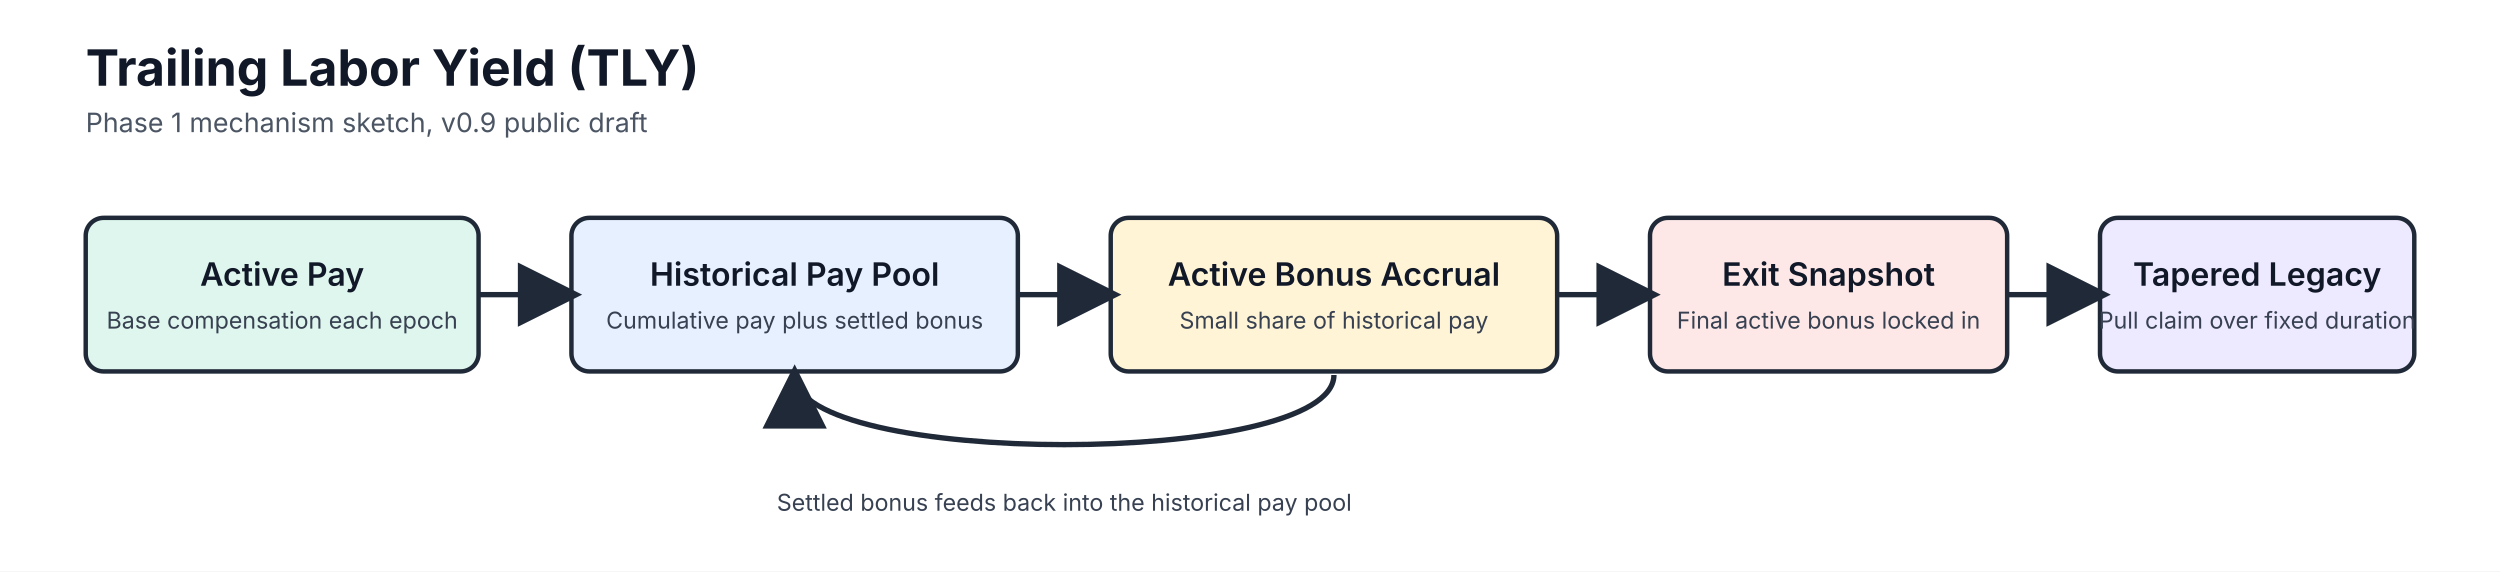
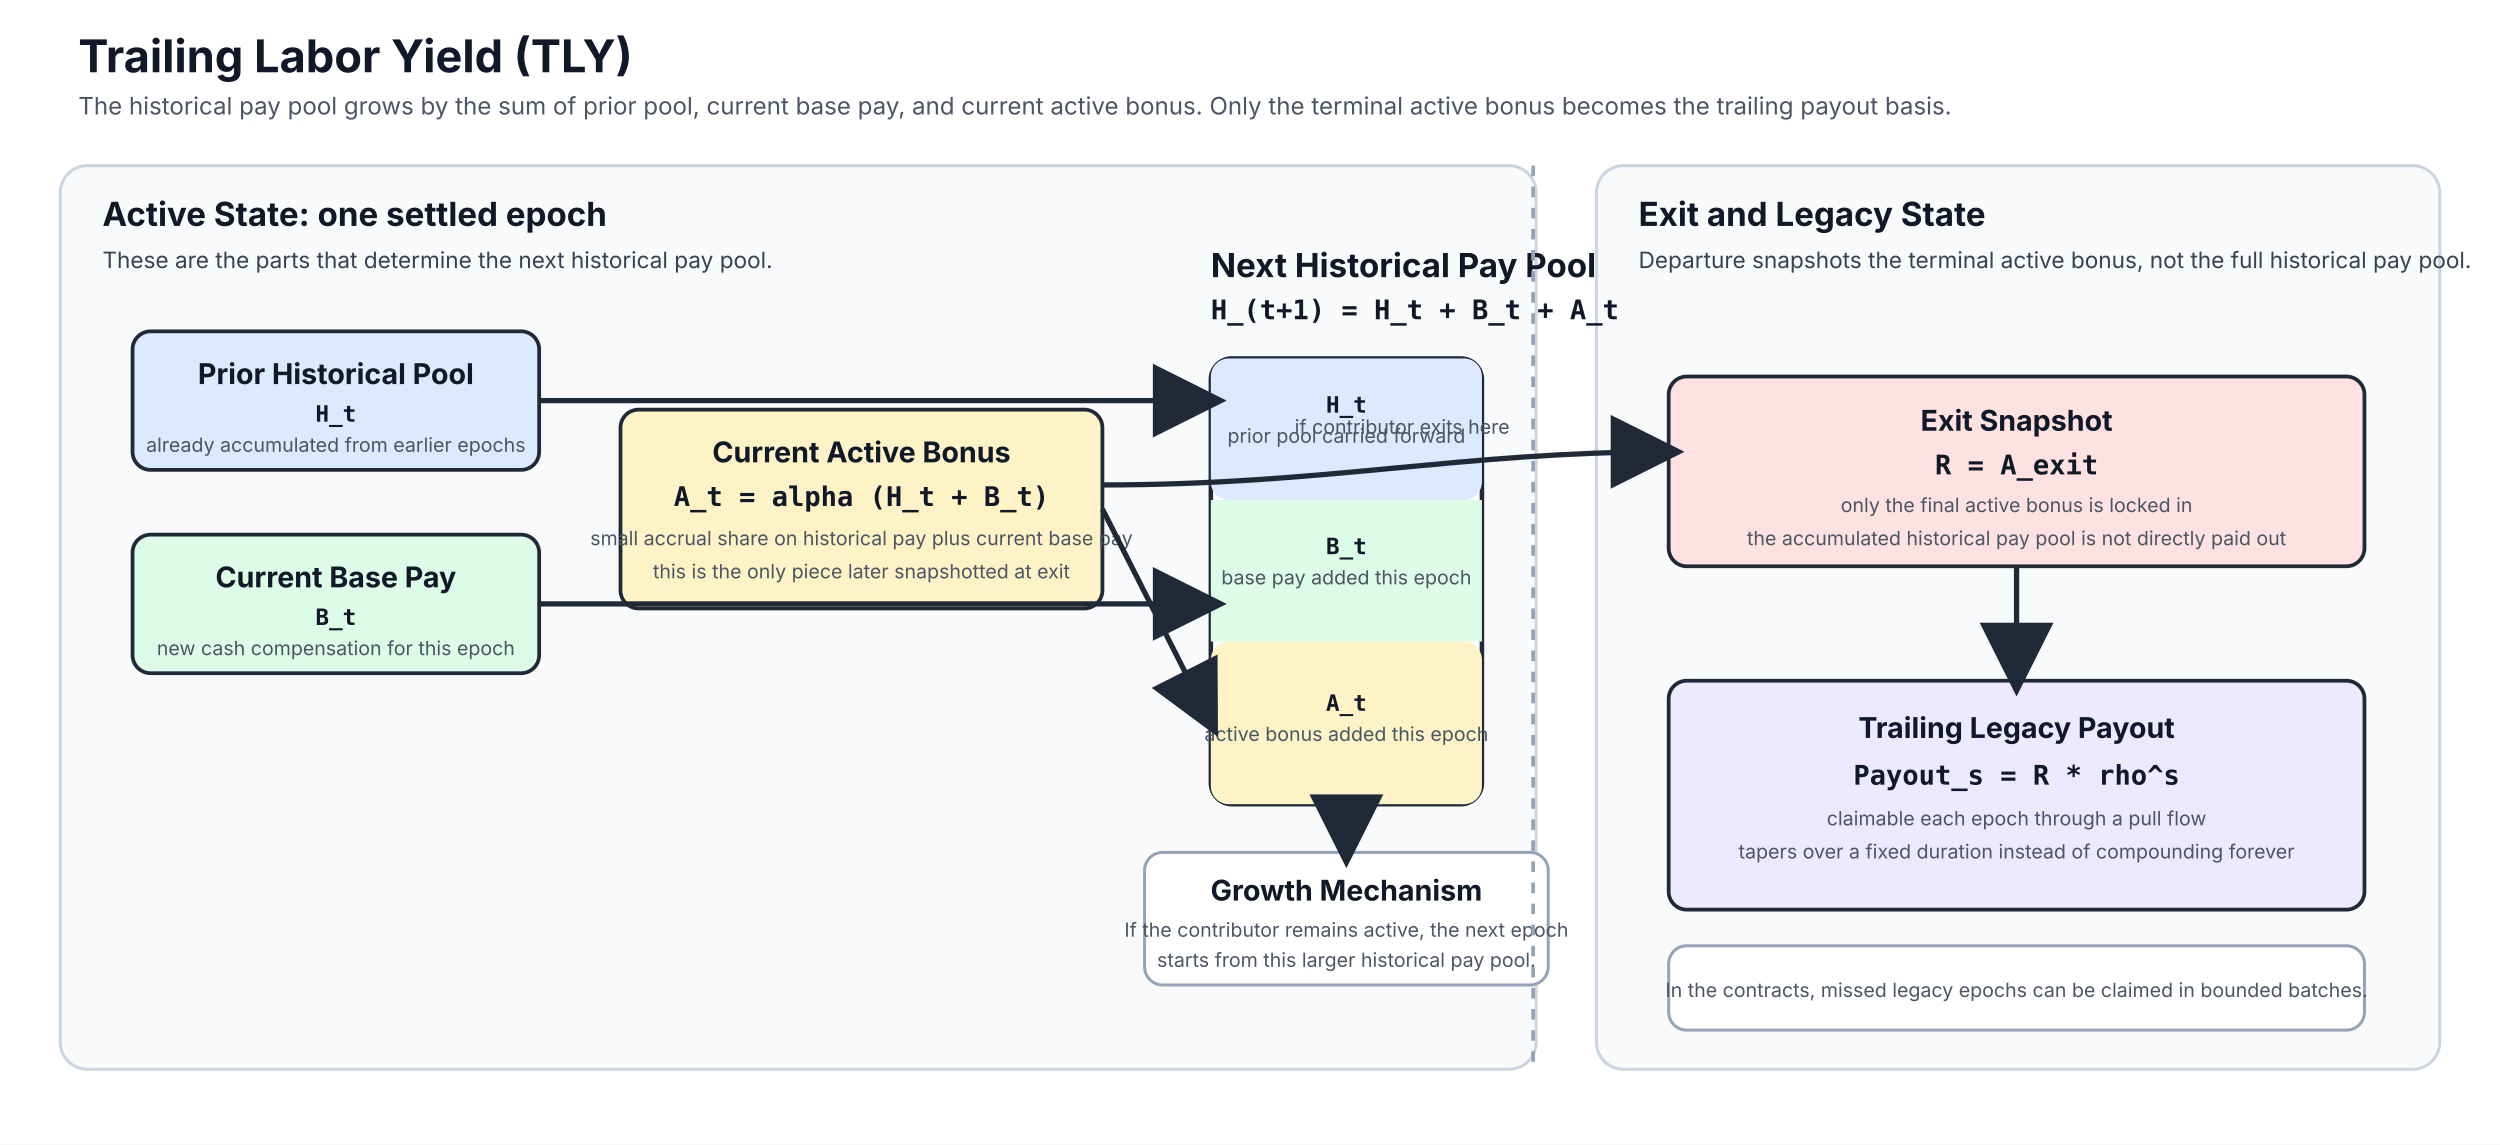
- <svg xmlns="http://www.w3.org/2000/svg" width="1400" height="320" viewBox="0 0 1400 320" role="img" aria-labelledby="title desc">
+ <svg xmlns="http://www.w3.org/2000/svg" width="1660" height="760" viewBox="0 0 1660 760" role="img" aria-labelledby="title desc">
  <defs>
-     <marker id="arrow" markerWidth="12" markerHeight="12" refX="10" refY="6" orient="auto" markerUnits="strokeWidth">
-       <path d="M0,0 L12,6 L0,12 z" fill="#1f2937" />
+     <marker id="arrow" markerWidth="14" markerHeight="14" refX="11" refY="7" orient="auto" markerUnits="strokeWidth">
+       <path d="M0,0 L14,7 L0,14 z" fill="#1f2937" />
    </marker>
    <style>
-       .title { font: 700 28px -apple-system, BlinkMacSystemFont, "Segoe UI", sans-serif; fill: #111827; }
-       .subtitle { font: 400 15px -apple-system, BlinkMacSystemFont, "Segoe UI", sans-serif; fill: #4b5563; }
-       .label { font: 600 18px -apple-system, BlinkMacSystemFont, "Segoe UI", sans-serif; fill: #111827; }
-       .small { font: 400 13px -apple-system, BlinkMacSystemFont, "Segoe UI", sans-serif; fill: #374151; }
-       .box { stroke: #1f2937; stroke-width: 2.5; rx: 10; ry: 10; }
-       .line { fill: none; stroke: #1f2937; stroke-width: 3; marker-end: url(#arrow); }
-       .loop { fill: none; stroke: #1f2937; stroke-width: 3; marker-end: url(#arrow); }
+       .title { font: 700 30px -apple-system, BlinkMacSystemFont, "Segoe UI", sans-serif; fill: #111827; }
+       .subtitle { font: 400 16px -apple-system, BlinkMacSystemFont, "Segoe UI", sans-serif; fill: #4b5563; }
+       .panel-title { font: 700 22px -apple-system, BlinkMacSystemFont, "Segoe UI", sans-serif; fill: #111827; }
+       .label { font: 700 19px -apple-system, BlinkMacSystemFont, "Segoe UI", sans-serif; fill: #111827; }
+       .body { font: 400 15px -apple-system, BlinkMacSystemFont, "Segoe UI", sans-serif; fill: #374151; }
+       .small { font: 400 13px -apple-system, BlinkMacSystemFont, "Segoe UI", sans-serif; fill: #4b5563; }
+       .mono { font: 600 18px Menlo, Consolas, Monaco, monospace; fill: #111827; }
+       .mono-small { font: 600 15px Menlo, Consolas, Monaco, monospace; fill: #111827; }
+       .panel { fill: #f8fafc; stroke: #cbd5e1; stroke-width: 2; rx: 18; ry: 18; }
+       .box { stroke: #1f2937; stroke-width: 2.5; rx: 12; ry: 12; }
+       .stack-outline { fill: #ffffff; stroke: #1f2937; stroke-width: 3; rx: 14; ry: 14; }
+       .arrow { fill: none; stroke: #1f2937; stroke-width: 3.5; marker-end: url(#arrow); }
+       .note { fill: #ffffff; stroke: #94a3b8; stroke-width: 2; rx: 12; ry: 12; }
+       .dashed { fill: none; stroke: #94a3b8; stroke-width: 2.5; stroke-dasharray: 7 7; }
    </style>
  </defs>
-   <rect x="0" y="0" width="1400" height="320" fill="#ffffff" />
-   <text x="48" y="48" class="title">Trailing Labor Yield (TLY)</text>
-   <text x="48" y="74" class="subtitle">Phase 1 mechanism sketch, v0.9 public draft</text>
-   <rect class="box" x="48" y="122" width="220" height="86" fill="#dff6ee" />
-   <text x="158" y="160" text-anchor="middle" class="label">Active Pay</text>
-   <text x="158" y="184" text-anchor="middle" class="small">Base compensation each epoch</text>
-   <rect class="box" x="320" y="122" width="250" height="86" fill="#e6f0ff" />
-   <text x="445" y="160" text-anchor="middle" class="label">Historical Pay Pool</text>
-   <text x="445" y="184" text-anchor="middle" class="small">Cumulative pay plus settled bonus</text>
-   <rect class="box" x="622" y="122" width="250" height="86" fill="#fff4d6" />
-   <text x="747" y="160" text-anchor="middle" class="label">Active Bonus Accrual</text>
-   <text x="747" y="184" text-anchor="middle" class="small">Small share of historical pay</text>
-   <rect class="box" x="924" y="122" width="200" height="86" fill="#fde7e7" />
-   <text x="1024" y="160" text-anchor="middle" class="label">Exit Snapshot</text>
-   <text x="1024" y="184" text-anchor="middle" class="small">Final active bonus locked in</text>
-   <rect class="box" x="1176" y="122" width="176" height="86" fill="#ede9fe" />
-   <text x="1264" y="160" text-anchor="middle" class="label">Tapered Legacy</text>
-   <text x="1264" y="184" text-anchor="middle" class="small">Pull claim over fixed duration</text>
-   <path class="line" d="M268 165 H320" />
-   <path class="line" d="M570 165 H622" />
-   <path class="line" d="M872 165 H924" />
-   <path class="line" d="M1124 165 H1176" />
-   <path class="loop" d="M747 210 C747 262, 445 262, 445 210" />
-   <text x="596" y="286" text-anchor="middle" class="small">Settled bonus feeds back into the historical pay pool</text>
+   <rect x="0" y="0" width="1660" height="760" fill="#ffffff" />
+   <text x="52" y="48" class="title">Trailing Labor Yield (TLY)</text>
+   <text x="52" y="76" class="subtitle">The historical pay pool grows by the sum of prior pool, current base pay, and current active bonus. Only the terminal active bonus becomes the trailing payout basis.</text>
+   <rect class="panel" x="40" y="110" width="980" height="600" />
+   <rect class="panel" x="1060" y="110" width="560" height="600" />
+   <text x="68" y="150" class="panel-title">Active State: one settled epoch</text>
+   <text x="68" y="178" class="body">These are the parts that determine the next historical pay pool.</text>
+   <rect class="box" x="88" y="220" width="270" height="92" fill="#dbeafe" />
+   <text x="223" y="255" text-anchor="middle" class="label">Prior Historical Pool</text>
+   <text x="223" y="280" text-anchor="middle" class="mono-small">H_t</text>
+   <text x="223" y="300" text-anchor="middle" class="small">already accumulated from earlier epochs</text>
+   <rect class="box" x="88" y="355" width="270" height="92" fill="#dcfce7" />
+   <text x="223" y="390" text-anchor="middle" class="label">Current Base Pay</text>
+   <text x="223" y="415" text-anchor="middle" class="mono-small">B_t</text>
+   <text x="223" y="435" text-anchor="middle" class="small">new cash compensation for this epoch</text>
+   <rect class="box" x="412" y="272" width="320" height="132" fill="#fef3c7" />
+   <text x="572" y="307" text-anchor="middle" class="label">Current Active Bonus</text>
+   <text x="572" y="336" text-anchor="middle" class="mono">A_t = alpha (H_t + B_t)</text>
+   <text x="572" y="362" text-anchor="middle" class="small">small accrual share on historical pay plus current base pay</text>
+   <text x="572" y="384" text-anchor="middle" class="small">this is the only piece later snapshotted at exit</text>
+   <text x="804" y="184" class="panel-title">Next Historical Pay Pool</text>
+   <text x="804" y="212" class="mono">H_(t+1) = H_t + B_t + A_t</text>
+   <rect class="stack-outline" x="804" y="238" width="180" height="296" />
+   <rect x="804" y="238" width="180" height="94" rx="12" ry="12" fill="#dbeafe" />
+   <rect x="804" y="332" width="180" height="94" fill="#dcfce7" />
+   <rect x="804" y="426" width="180" height="108" rx="12" ry="12" fill="#fef3c7" />
+   <text x="894" y="274" text-anchor="middle" class="mono-small">H_t</text>
+   <text x="894" y="294" text-anchor="middle" class="small">prior pool carried forward</text>
+   <text x="894" y="368" text-anchor="middle" class="mono-small">B_t</text>
+   <text x="894" y="388" text-anchor="middle" class="small">base pay added this epoch</text>
+   <text x="894" y="472" text-anchor="middle" class="mono-small">A_t</text>
+   <text x="894" y="492" text-anchor="middle" class="small">active bonus added this epoch</text>
+   <path class="arrow" d="M358 266 H804" />
+   <path class="arrow" d="M358 401 H804" />
+   <path class="arrow" d="M732 338 L804 480" />
+   <rect class="note" x="760" y="566" width="268" height="88" />
+   <text x="894" y="598" text-anchor="middle" class="label">Growth Mechanism</text>
+   <text x="894" y="622" text-anchor="middle" class="small">If the contributor remains active, the next epoch</text>
+   <text x="894" y="642" text-anchor="middle" class="small">starts from this larger historical pay pool.</text>
+   <path class="arrow" d="M894 534 V566" />
+   <text x="1088" y="150" class="panel-title">Exit and Legacy State</text>
+   <text x="1088" y="178" class="body">Departure snapshots the terminal active bonus, not the full historical pay pool.</text>
+   <rect class="box" x="1108" y="250" width="462" height="126" fill="#fee2e2" />
+   <text x="1339" y="286" text-anchor="middle" class="label">Exit Snapshot</text>
+   <text x="1339" y="315" text-anchor="middle" class="mono">R = A_exit</text>
+   <text x="1339" y="340" text-anchor="middle" class="small">only the final active bonus is locked in</text>
+   <text x="1339" y="362" text-anchor="middle" class="small">the accumulated historical pay pool is not directly paid out</text>
+   <rect class="box" x="1108" y="452" width="462" height="152" fill="#ede9fe" />
+   <text x="1339" y="490" text-anchor="middle" class="label">Trailing Legacy Payout</text>
+   <text x="1339" y="521" text-anchor="middle" class="mono">Payout_s = R * rho^s</text>
+   <text x="1339" y="548" text-anchor="middle" class="small">claimable each epoch through a pull flow</text>
+   <text x="1339" y="570" text-anchor="middle" class="small">tapers over a fixed duration instead of compounding forever</text>
+   <rect class="note" x="1108" y="628" width="462" height="56" />
+   <text x="1339" y="662" text-anchor="middle" class="small">In the contracts, missed legacy epochs can be claimed in bounded batches.</text>
+   <path class="arrow" d="M732 322 C880 322, 970 300, 1108 300" />
+   <text x="931" y="288" text-anchor="middle" class="small">if contributor exits here</text>
+   <path class="arrow" d="M1339 376 V452" />
+   <path class="dashed" d="M1018 110 V710" />
</svg>
